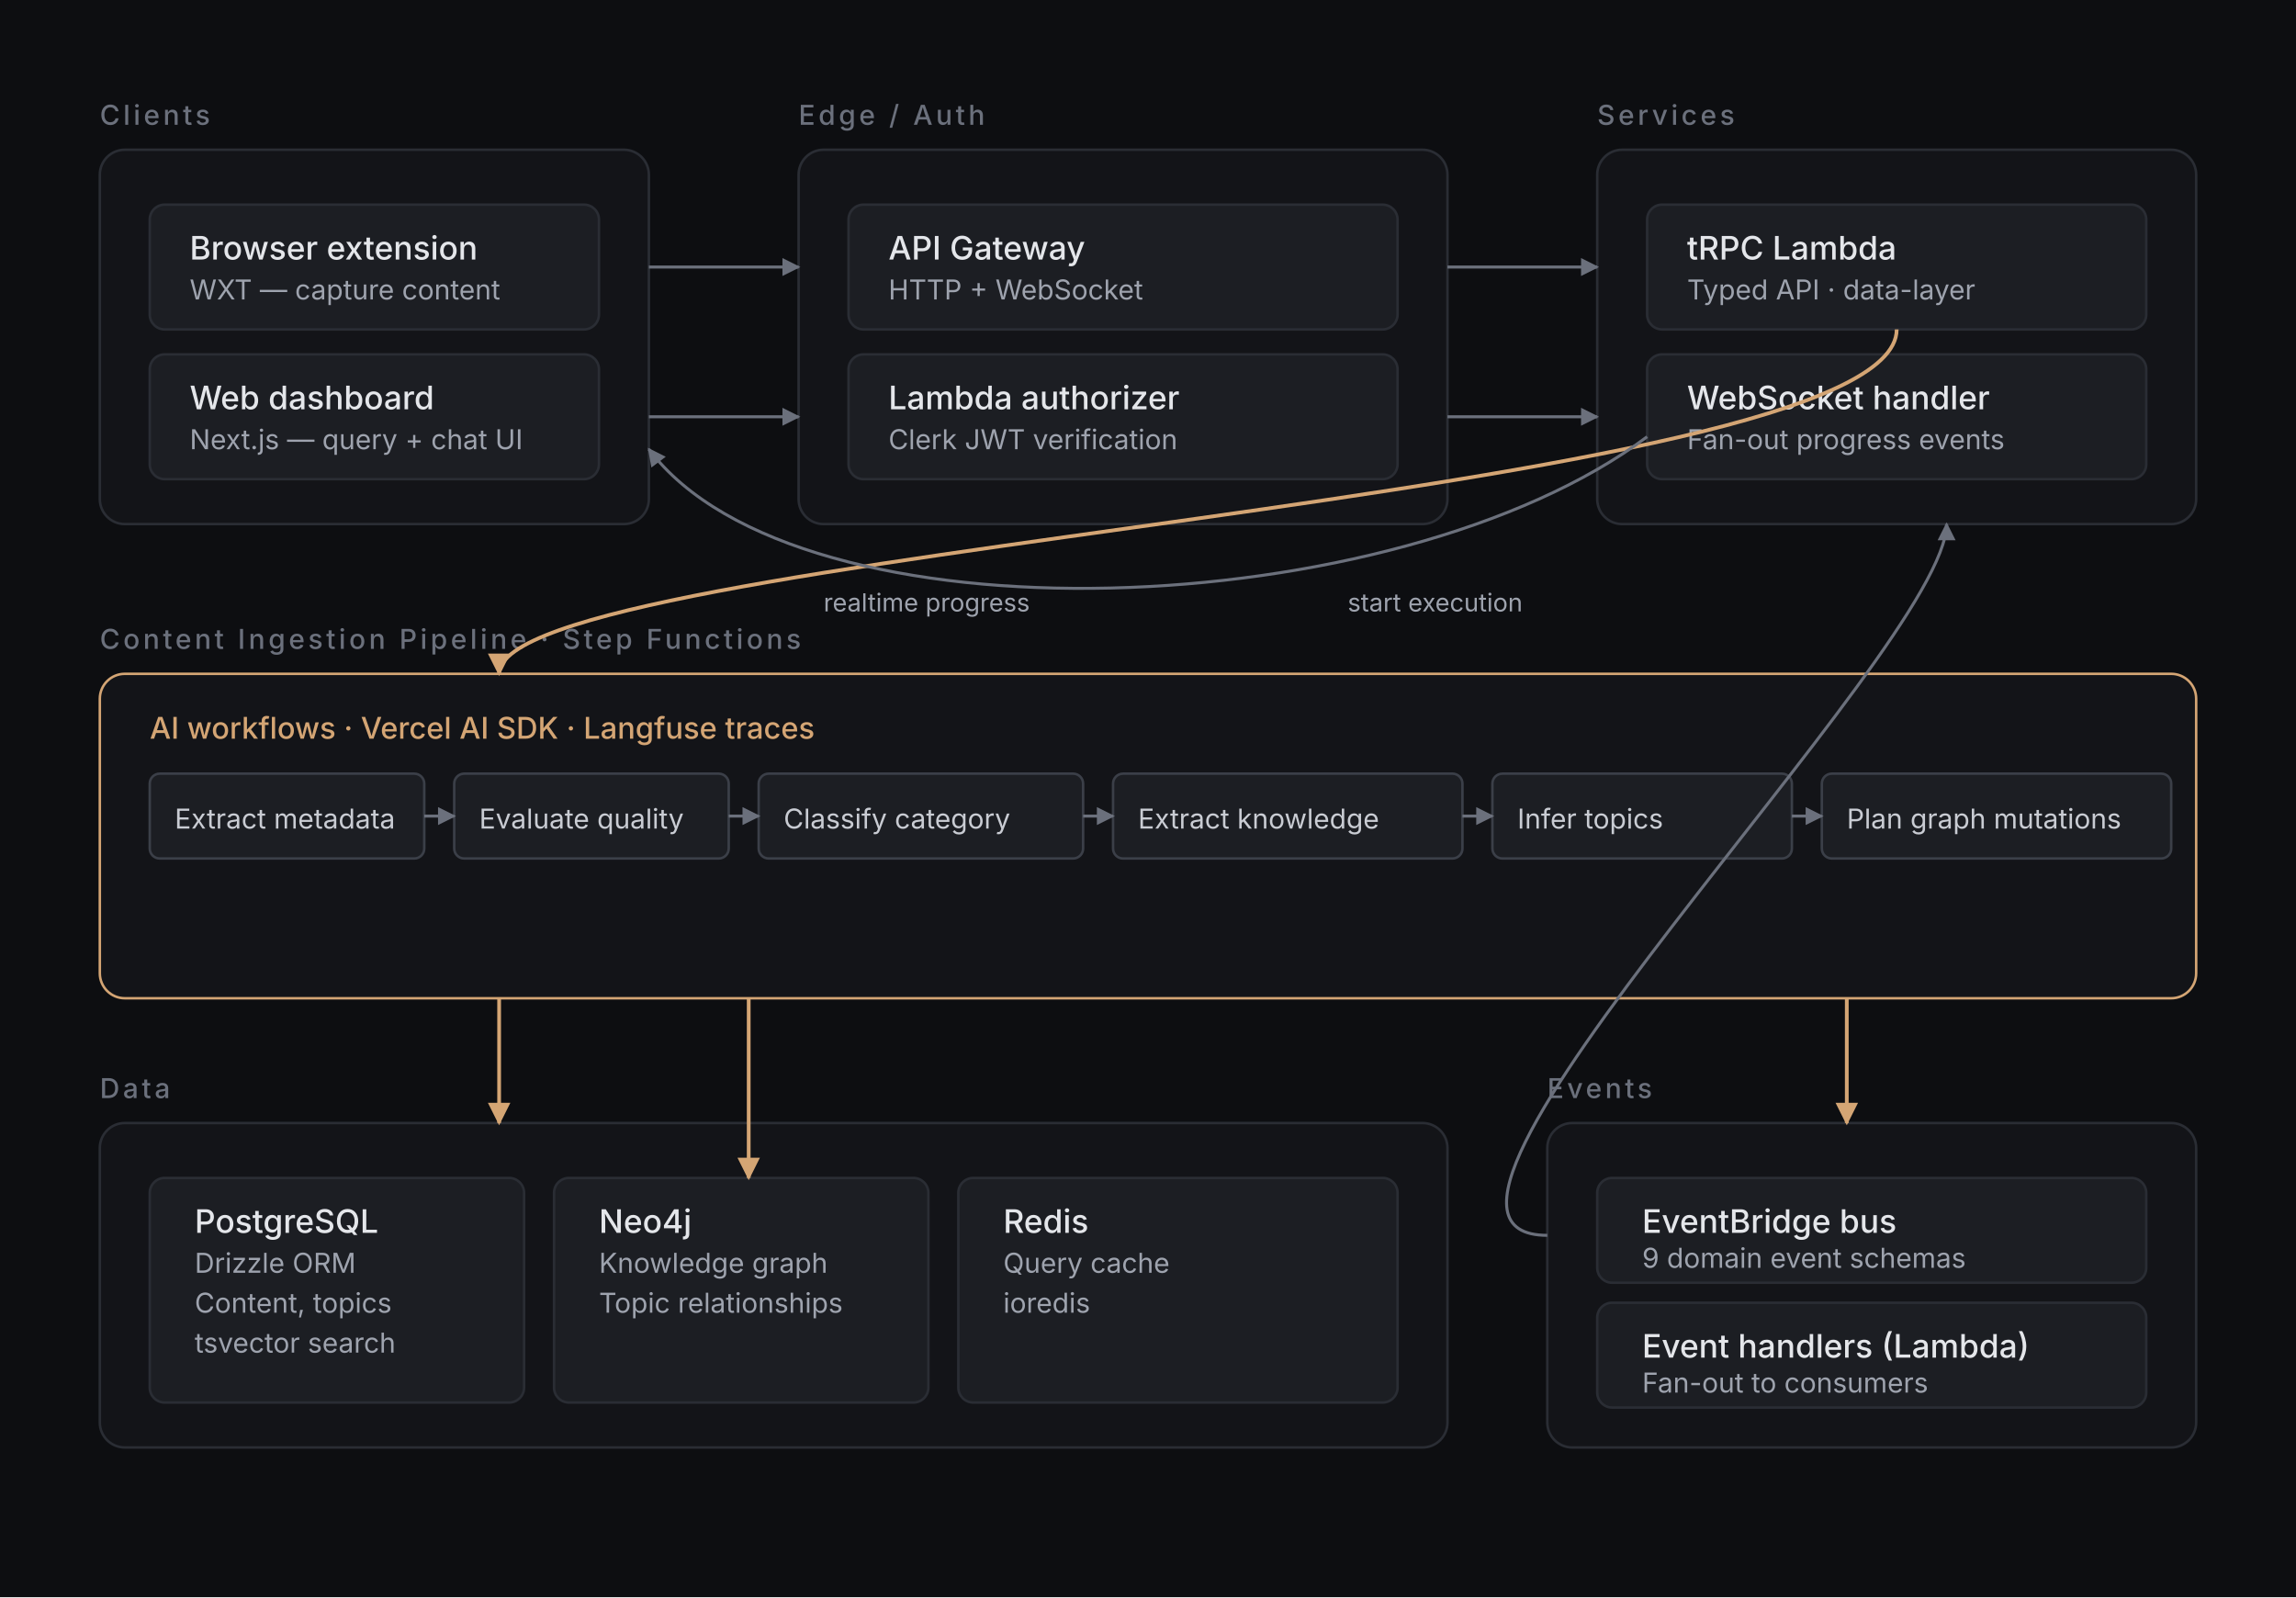
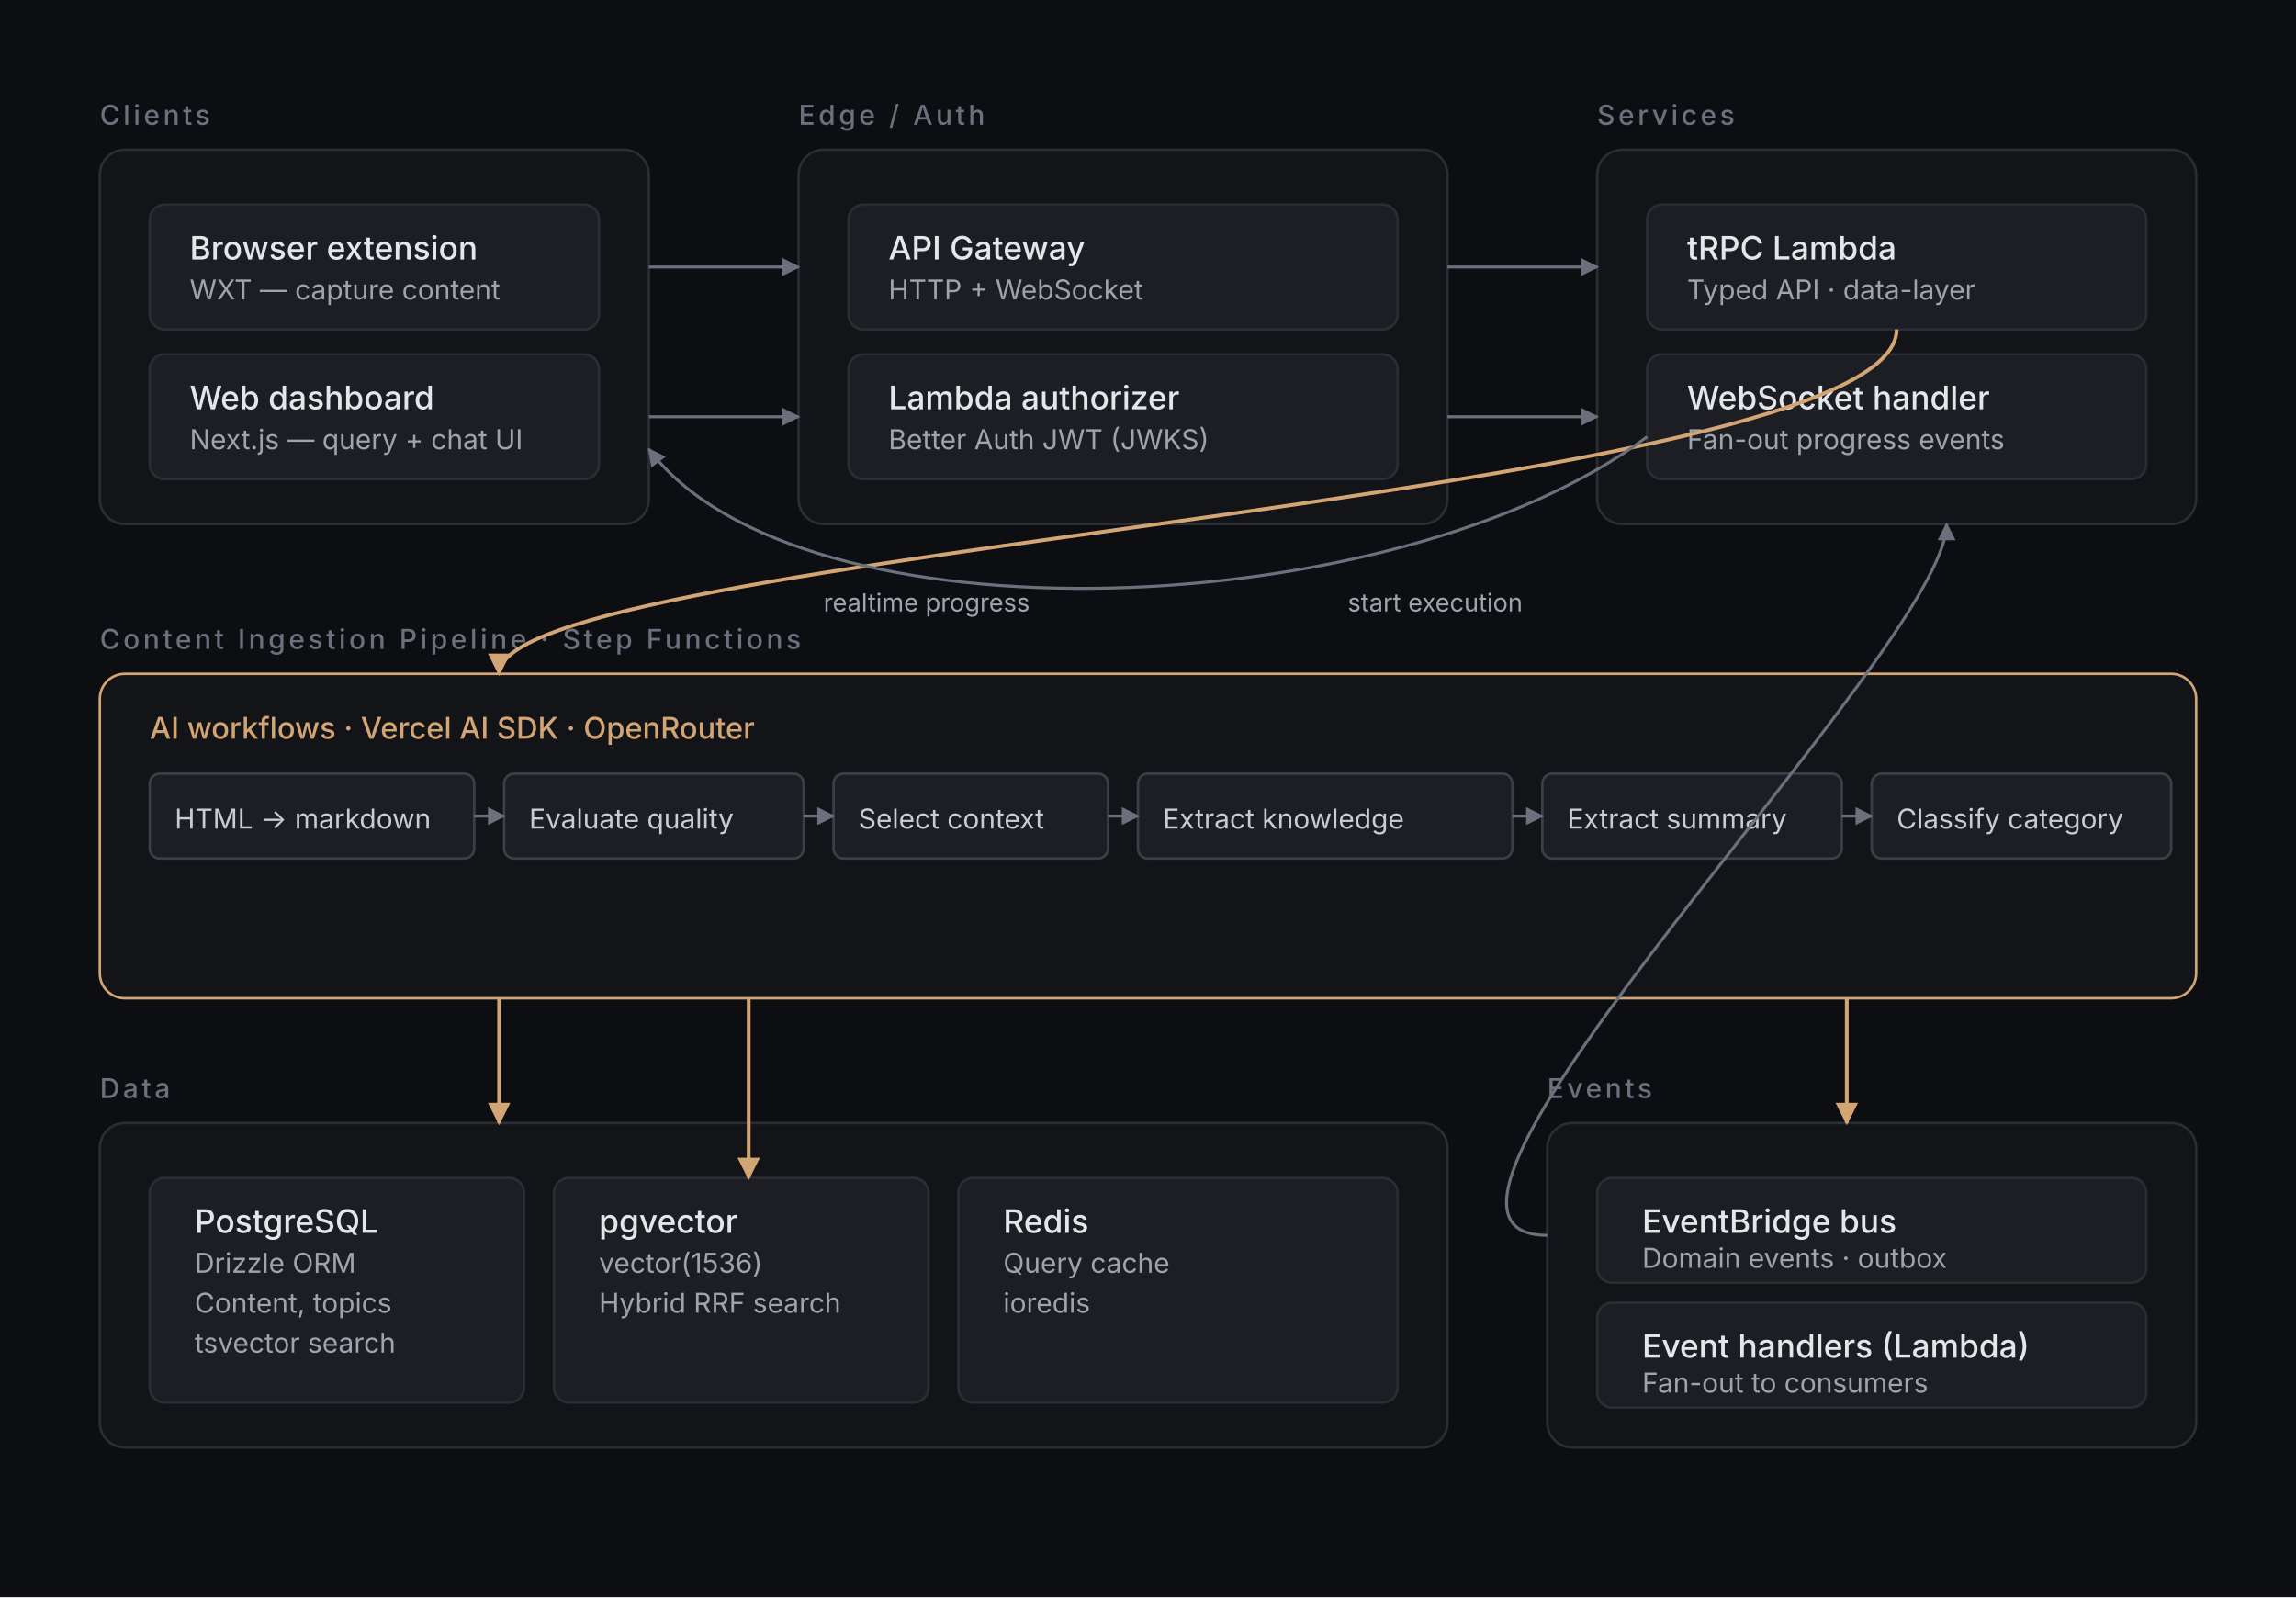
- <svg xmlns="http://www.w3.org/2000/svg" viewBox="0 0 920 640" role="img" aria-label="Knowledge Base architecture: browser extension and dashboard feed an AI ingestion pipeline that grows a mind map stored in Neo4j alongside relational content in PostgreSQL, with real-time progress over WebSockets.">
+ <svg xmlns="http://www.w3.org/2000/svg" viewBox="0 0 920 640" role="img" aria-label="Knowledge Base architecture: a browser extension and dashboard feed an AI ingestion pipeline on Step Functions that writes structured content and embeddings to Postgres with pgvector, fans out domain events over EventBridge, and pushes real-time progress over WebSockets.">
  <style>
    .bg { fill: #0d0e11; }
    .panel { fill: #131418; stroke: #2a2d34; stroke-width: 1; rx: 10; ry: 10; }
    .panel-accent { fill: #131418; stroke: #d4a574; stroke-width: 1; rx: 10; ry: 10; }
    .panel-header { fill: #6b707c; font: 500 11px 'Inter', sans-serif; letter-spacing: 0.12em; text-transform: uppercase; }
    .box { fill: #1c1e23; stroke: #2a2d34; stroke-width: 1; rx: 6; ry: 6; }
    .box-title { fill: #e4e6ea; font: 500 13px 'Inter', sans-serif; }
    .box-sub { fill: #9ea3ae; font: 11px 'Inter', sans-serif; }
    .pipe-title { fill: #d4a574; font: 500 12px 'Inter', sans-serif; }
    .arrow { stroke: #6b707c; stroke-width: 1.2; fill: none; }
    .arrow-accent { stroke: #d4a574; stroke-width: 1.5; fill: none; }
    .label { fill: #9ea3ae; font: 10px 'Inter', sans-serif; }
    .step { fill: #1c1e23; stroke: #3b3f48; stroke-width: 1; rx: 4; ry: 4; }
    .step-text { fill: #c9ccd3; font: 11px 'Inter', sans-serif; }
  </style>
  <defs>
    <marker id="arr" viewBox="0 0 10 10" refX="9" refY="5" markerWidth="6" markerHeight="6" orient="auto">
      <path d="M0,0 L10,5 L0,10 z" fill="#6b707c" />
    </marker>
    <marker id="arr-accent" viewBox="0 0 10 10" refX="9" refY="5" markerWidth="6" markerHeight="6" orient="auto">
      <path d="M0,0 L10,5 L0,10 z" fill="#d4a574" />
    </marker>
  </defs>
  <rect class="bg" width="920" height="640" />
  <text class="panel-header" x="40" y="50">Clients</text>
  <rect class="panel" x="40" y="60" width="220" height="150" />
  <rect class="box" x="60" y="82" width="180" height="50" />
  <text class="box-title" x="76" y="104">Browser extension</text>
  <text class="box-sub" x="76" y="120">WXT — capture content</text>
  <rect class="box" x="60" y="142" width="180" height="50" />
  <text class="box-title" x="76" y="164">Web dashboard</text>
  <text class="box-sub" x="76" y="180">Next.js — query + chat UI</text>
  <text class="panel-header" x="320" y="50">Edge / Auth</text>
  <rect class="panel" x="320" y="60" width="260" height="150" />
  <rect class="box" x="340" y="82" width="220" height="50" />
  <text class="box-title" x="356" y="104">API Gateway</text>
  <text class="box-sub" x="356" y="120">HTTP + WebSocket</text>
  <rect class="box" x="340" y="142" width="220" height="50" />
  <text class="box-title" x="356" y="164">Lambda authorizer</text>
-   <text class="box-sub" x="356" y="180">Clerk JWT verification</text>
+   <text class="box-sub" x="356" y="180">Better Auth JWT (JWKS)</text>
  <text class="panel-header" x="640" y="50">Services</text>
  <rect class="panel" x="640" y="60" width="240" height="150" />
  <rect class="box" x="660" y="82" width="200" height="50" />
  <text class="box-title" x="676" y="104">tRPC Lambda</text>
  <text class="box-sub" x="676" y="120">Typed API · data-layer</text>
  <rect class="box" x="660" y="142" width="200" height="50" />
  <text class="box-title" x="676" y="164">WebSocket handler</text>
  <text class="box-sub" x="676" y="180">Fan-out progress events</text>
  <text class="panel-header" x="40" y="260">Content Ingestion Pipeline · Step Functions</text>
  <rect class="panel-accent" x="40" y="270" width="840" height="130" />
  <g>
-     <rect class="step" x="60" y="310" width="110" height="34" />
-     <text class="step-text" x="70" y="332">Extract metadata</text>
-     <rect class="step" x="182" y="310" width="110" height="34" />
-     <text class="step-text" x="192" y="332">Evaluate quality</text>
-     <rect class="step" x="304" y="310" width="130" height="34" />
-     <text class="step-text" x="314" y="332">Classify category</text>
-     <rect class="step" x="446" y="310" width="140" height="34" />
-     <text class="step-text" x="456" y="332">Extract knowledge</text>
-     <rect class="step" x="598" y="310" width="120" height="34" />
-     <text class="step-text" x="608" y="332">Infer topics</text>
-     <rect class="step" x="730" y="310" width="140" height="34" />
-     <text class="step-text" x="740" y="332">Plan graph mutations</text>
-     <path class="arrow" d="M170,327 L182,327" marker-end="url(#arr)" />
-     <path class="arrow" d="M292,327 L304,327" marker-end="url(#arr)" />
-     <path class="arrow" d="M434,327 L446,327" marker-end="url(#arr)" />
-     <path class="arrow" d="M586,327 L598,327" marker-end="url(#arr)" />
-     <path class="arrow" d="M718,327 L730,327" marker-end="url(#arr)" />
+     <rect class="step" x="60" y="310" width="130" height="34" />
+     <text class="step-text" x="70" y="332">HTML → markdown</text>
+     <rect class="step" x="202" y="310" width="120" height="34" />
+     <text class="step-text" x="212" y="332">Evaluate quality</text>
+     <rect class="step" x="334" y="310" width="110" height="34" />
+     <text class="step-text" x="344" y="332">Select context</text>
+     <rect class="step" x="456" y="310" width="150" height="34" />
+     <text class="step-text" x="466" y="332">Extract knowledge</text>
+     <rect class="step" x="618" y="310" width="120" height="34" />
+     <text class="step-text" x="628" y="332">Extract summary</text>
+     <rect class="step" x="750" y="310" width="120" height="34" />
+     <text class="step-text" x="760" y="332">Classify category</text>
+     <path class="arrow" d="M190,327 L202,327" marker-end="url(#arr)" />
+     <path class="arrow" d="M322,327 L334,327" marker-end="url(#arr)" />
+     <path class="arrow" d="M444,327 L456,327" marker-end="url(#arr)" />
+     <path class="arrow" d="M606,327 L618,327" marker-end="url(#arr)" />
+     <path class="arrow" d="M738,327 L750,327" marker-end="url(#arr)" />
  </g>
-   <text class="pipe-title" x="60" y="296">AI workflows · Vercel AI SDK · Langfuse traces</text>
+   <text class="pipe-title" x="60" y="296">AI workflows · Vercel AI SDK · OpenRouter</text>
  <text class="panel-header" x="40" y="440">Data</text>
  <rect class="panel" x="40" y="450" width="540" height="130" />
  <rect class="box" x="60" y="472" width="150" height="90" />
  <text class="box-title" x="78" y="494">PostgreSQL</text>
  <text class="box-sub" x="78" y="510">Drizzle ORM</text>
  <text class="box-sub" x="78" y="526">Content, topics</text>
  <text class="box-sub" x="78" y="542">tsvector search</text>
  <rect class="box" x="222" y="472" width="150" height="90" />
-   <text class="box-title" x="240" y="494">Neo4j</text>
-   <text class="box-sub" x="240" y="510">Knowledge graph</text>
-   <text class="box-sub" x="240" y="526">Topic relationships</text>
+   <text class="box-title" x="240" y="494">pgvector</text>
+   <text class="box-sub" x="240" y="510">vector(1536)</text>
+   <text class="box-sub" x="240" y="526">Hybrid RRF search</text>
  <rect class="box" x="384" y="472" width="176" height="90" />
  <text class="box-title" x="402" y="494">Redis</text>
  <text class="box-sub" x="402" y="510">Query cache</text>
  <text class="box-sub" x="402" y="526">ioredis</text>
  <text class="panel-header" x="620" y="440">Events</text>
  <rect class="panel" x="620" y="450" width="260" height="130" />
  <rect class="box" x="640" y="472" width="220" height="42" />
  <text class="box-title" x="658" y="494">EventBridge bus</text>
-   <text class="box-sub" x="658" y="508">9 domain event schemas</text>
+   <text class="box-sub" x="658" y="508">Domain events · outbox</text>
  <rect class="box" x="640" y="522" width="220" height="42" />
  <text class="box-title" x="658" y="544">Event handlers (Lambda)</text>
  <text class="box-sub" x="658" y="558">Fan-out to consumers</text>
  <path class="arrow" d="M260,107 L320,107" marker-end="url(#arr)" />
  <path class="arrow" d="M260,167 L320,167" marker-end="url(#arr)" />
  <path class="arrow" d="M580,107 L640,107" marker-end="url(#arr)" />
  <path class="arrow" d="M580,167 L640,167" marker-end="url(#arr)" />
  <path class="arrow-accent" d="M760,132 C760,200 200,220 200,270" marker-end="url(#arr-accent)" />
  <text class="label" x="540" y="245">start execution</text>
  <path class="arrow-accent" d="M200,400 L200,450" marker-end="url(#arr-accent)" />
  <path class="arrow-accent" d="M300,400 L300,472" marker-end="url(#arr-accent)" />
  <path class="arrow-accent" d="M740,400 L740,450" marker-end="url(#arr-accent)" />
  <path class="arrow" d="M620,495 C540,495 780,260 780,210" marker-end="url(#arr)" />
  <path class="arrow" d="M660,175 C560,250 320,260 260,180" marker-end="url(#arr)" />
  <text class="label" x="330" y="245">realtime progress</text>
</svg>
